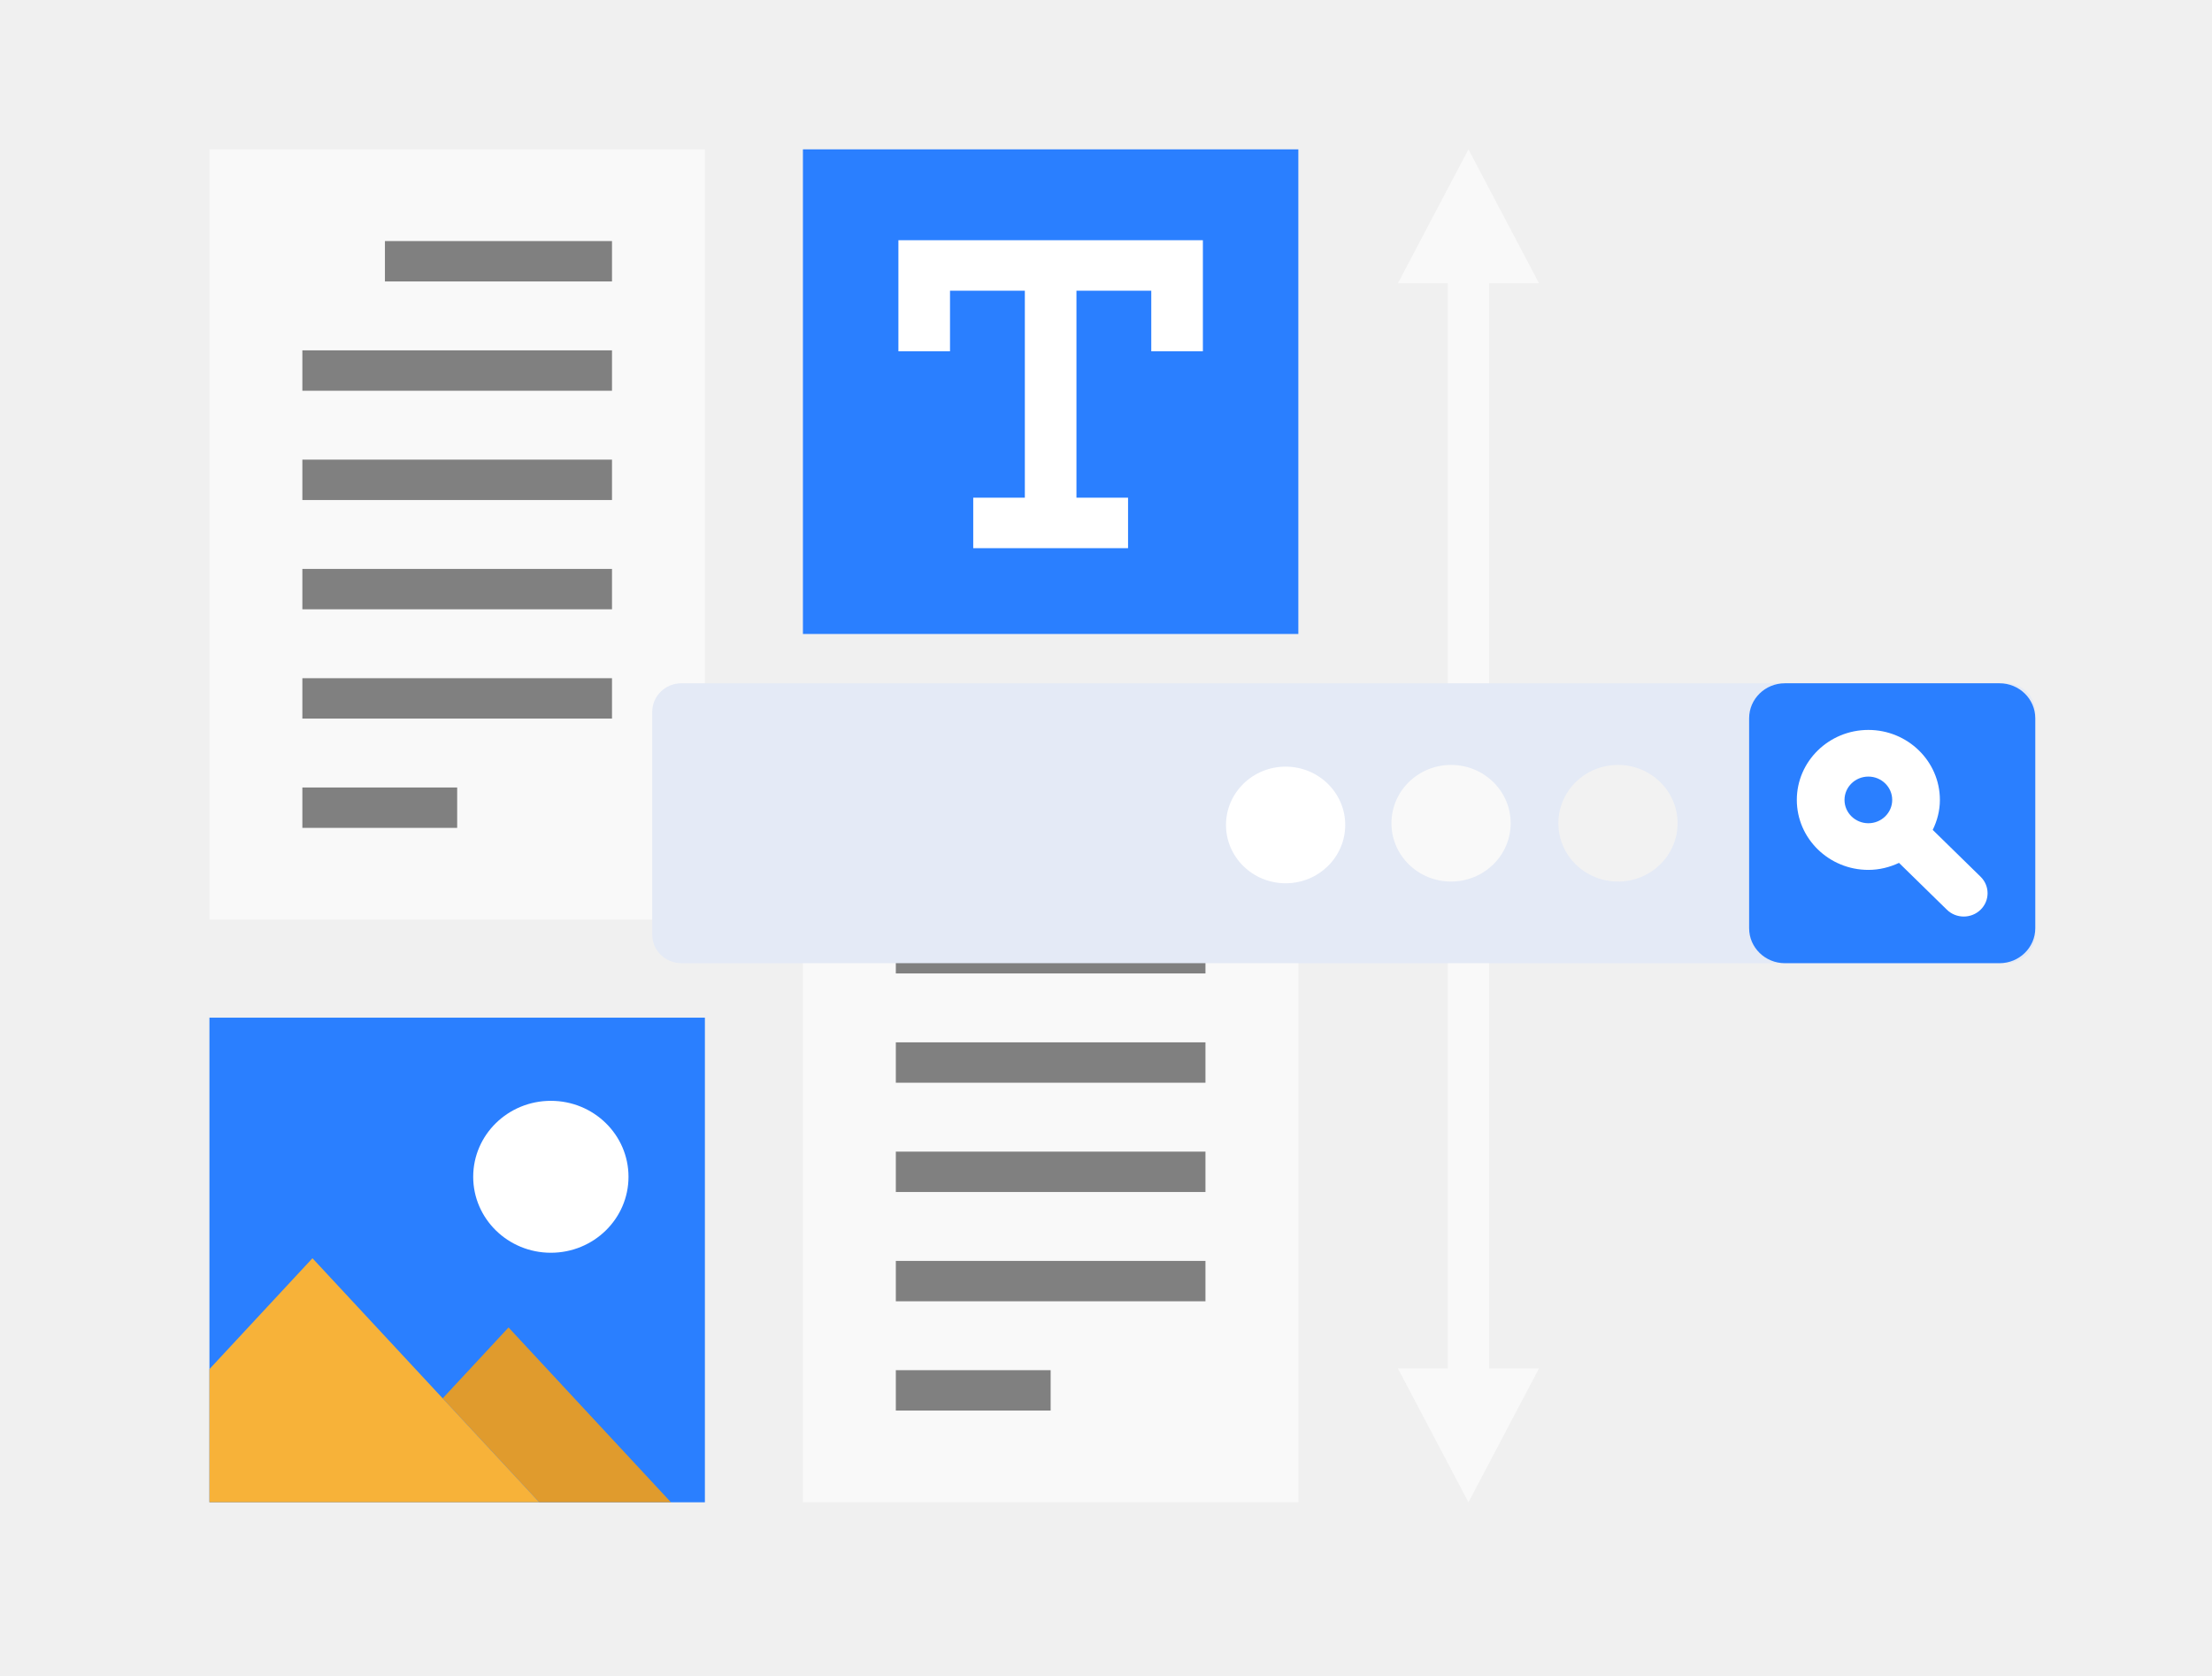
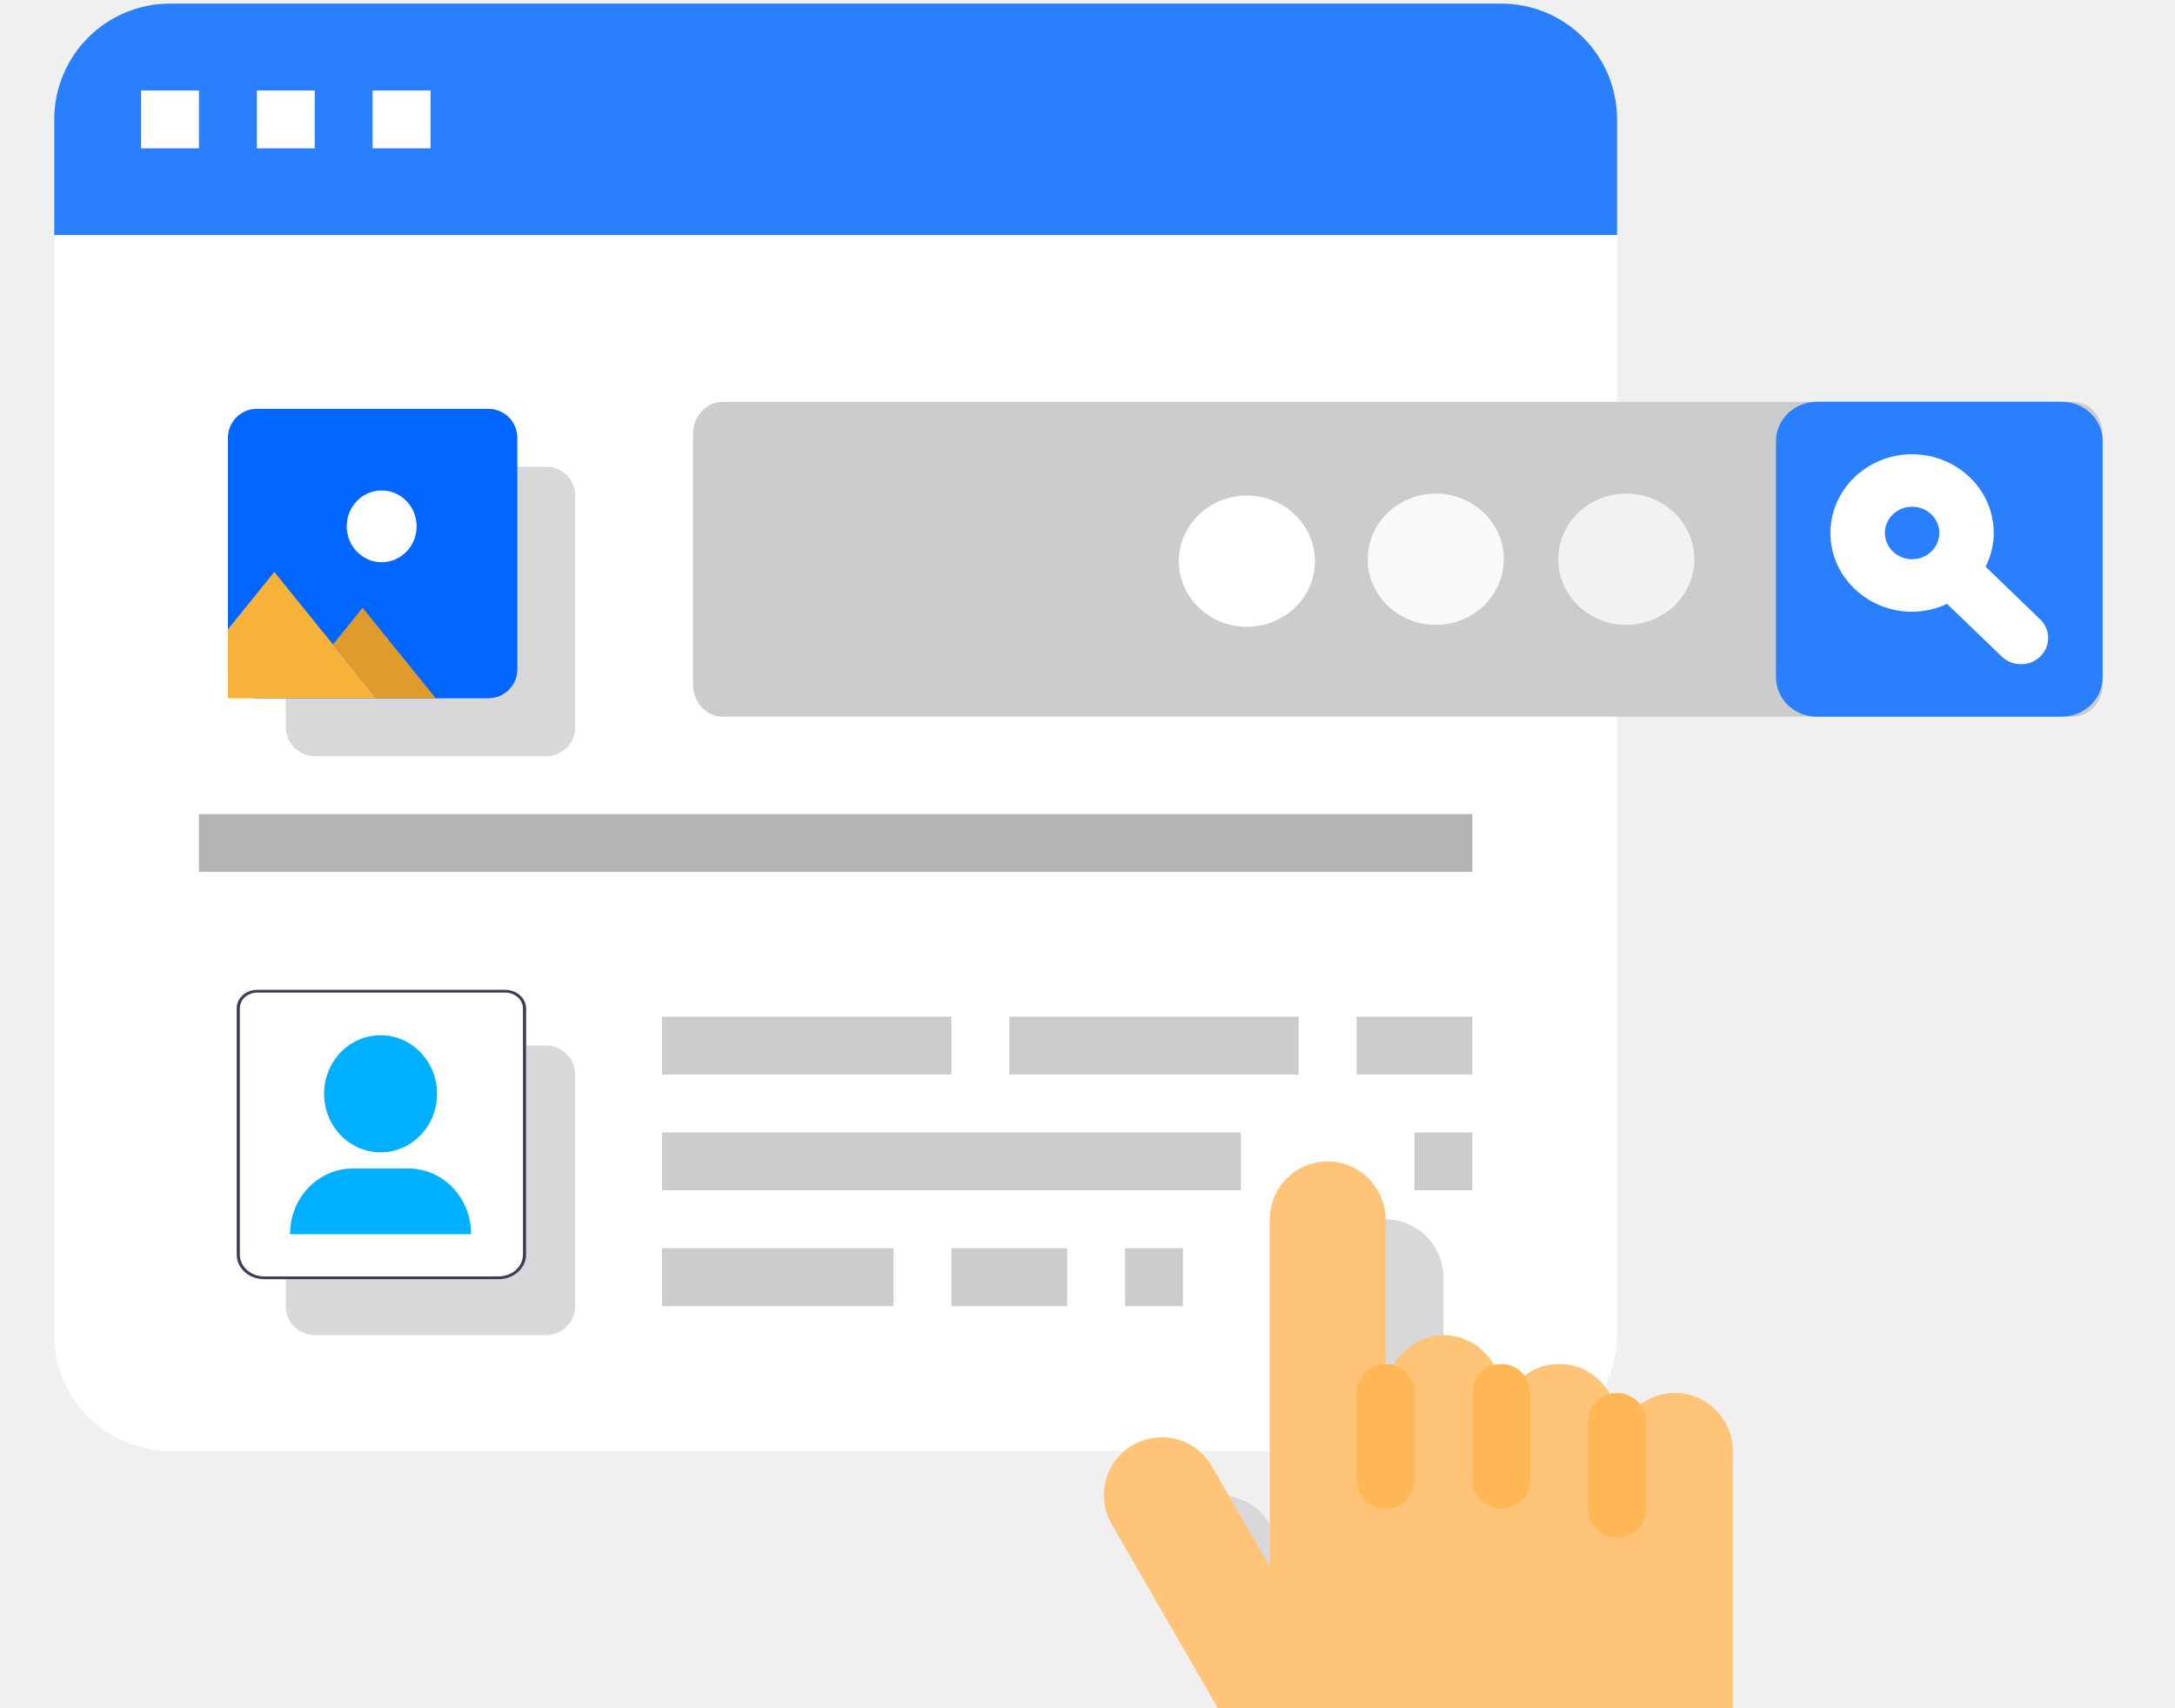
- <svg xmlns="http://www.w3.org/2000/svg" version="1.1" id="Layer_1" x="0px" y="0px" viewBox="0 0 675.918 512" xml:space="preserve" width="675.918" height="512">
-   <defs id="defs729" />
-   <rect x="245.351" y="223.678" style="fill:#f9f9f9;stroke-width:0.816" width="151.382" height="235.322" id="rect652" />
-   <rect x="245.351" style="fill:#2a7fff;stroke-width:0.816" width="151.382" height="148.069" id="rect654" y="45.633" />
-   <path style="fill:#2a7fff;stroke-width:0.816" d="M 215.392,310.931 V 459 H 64 V 418.309 310.931 Z" id="path656" />
-   <rect x="64" style="fill:#f9f9f9;stroke-width:0.816" width="151.392" height="235.333" id="rect658" y="45.633" />
-   <polygon style="fill:#e09b2d" points="131.998,512 96.246,472.668 120.624,445.844 180.742,512 " id="polygon660" transform="matrix(0.8254225,0,0,0.8073573,55.82667,45.63305)" />
-   <path style="fill:#ffffff;stroke-width:0.816" d="m 168.323,336.341 c 13.11,0 23.728,10.386 23.728,23.209 0,12.813 -10.618,23.209 -23.728,23.209 -13.099,0 -23.728,-10.396 -23.728,-23.209 0,-12.823 10.629,-23.209 23.728,-23.209 z" id="path662" />
-   <polygon style="fill:#f7b239" points="131.998,512 9.902,512 9.902,461.6 48.036,419.644 96.246,472.668 " id="polygon664" transform="matrix(0.8254225,0,0,0.8073573,55.82667,45.63305)" />
-   <polygon style="fill:#ffffff" points="311.759,53.494 311.759,131.821 292.654,131.821 292.654,150.927 311.759,150.927 330.864,150.927 349.968,150.927 349.968,131.821 330.864,131.821 330.864,53.494 358.564,53.494 358.564,76.419 377.67,76.419 377.67,34.388 330.864,34.388 311.759,34.388 264.953,34.388 264.953,76.419 284.058,76.419 284.058,53.494 " id="polygon666" transform="matrix(0.8254225,0,0,0.8073573,55.82667,45.63305)" />
-   <g id="g692" transform="matrix(0.8254225,0,0,0.8073573,55.82667,45.63305)">
-     <rect x="74.864" y="34.708" style="fill:#808080" width="84.06" height="15.284" id="rect668" />
-     <rect x="44.297" y="76.064" style="fill:#808080" width="114.627" height="15.284" id="rect670" />
-     <rect x="44.297" y="117.422" style="fill:#808080" width="114.627" height="15.284" id="rect672" />
-     <rect x="44.297" y="158.779" style="fill:#808080" width="114.627" height="15.284" id="rect674" />
-     <rect x="44.297" y="200.136" style="fill:#808080" width="114.627" height="15.284" id="rect676" />
-     <rect x="44.297" y="241.493" style="fill:#808080" width="57.314" height="15.284" id="rect678" />
-     <rect x="294.568" y="255.223" style="fill:#808080" width="84.06" height="15.284" id="rect680" />
-     <rect x="263.999" y="296.58" style="fill:#808080" width="114.627" height="15.284" id="rect682" />
-     <rect x="263.999" y="337.937" style="fill:#808080" width="114.627" height="15.284" id="rect684" />
-     <rect x="263.999" y="379.294" style="fill:#808080" width="114.627" height="15.284" id="rect686" />
-     <rect x="263.999" y="420.651" style="fill:#808080" width="114.627" height="15.284" id="rect688" />
-     <rect x="263.999" y="462.007" style="fill:#808080" width="57.314" height="15.284" id="rect690" />
+ <svg xmlns="http://www.w3.org/2000/svg" height="472" viewBox="0 0 75.154 59" width="601.231" version="1.1" id="svg157">
+   <defs id="defs161" />
+   <g id="Blog-Seo-Web_Design-Browser-Web" data-name="Blog-Seo-Web Design-Browser-Web" transform="translate(-1.125,-2.875)">
+     <path d="m 57,7 v 4 H 3 V 7 A 4,4 0 0 1 7,3 h 46 a 4,4 0 0 1 4,4 z" fill="#ff6243" id="path90" style="fill:#2a7fff" />
+     <path d="m 57,11 v 38 a 4,4 0 0 1 -4,4 H 7 A 4,4 0 0 1 3,49 V 11 Z" fill="#e6e7e8" id="path92" style="fill:#ffffff" />
+     <path d="M 45,55.54 45.84,57 h -4.52 a 2.025,2.025 0 0 1 0.66,-2 2.977,2.977 0 0 1 0.29,-0.2 1.994,1.994 0 0 1 2.73,0.74 z" fill="#d8d7da" id="path94" />
+     <path d="m 61,53 a 4,4 0 0 1 -4,4 H 47 V 47 a 2.006,2.006 0 0 1 2,-2 2.015,2.015 0 0 1 2,2 v 6 a 2.074,2.074 0 0 1 2,-2 2.015,2.015 0 0 1 2,2 v 1 a 2.006,2.006 0 0 1 2,-2 1.955,1.955 0 0 1 1.41,0.59 1.537,1.537 0 0 1 0.17,0.19 A 1.94,1.94 0 0 1 59,54 v 1 a 2.006,2.006 0 0 1 2,-2 z" fill="#d8d7da" id="path96" />
+     <path d="m 61,53 v 9 H 43.27 L 40.38,57 39.54,55.54 A 2,2 0 0 1 39.98,53 2.977,2.977 0 0 1 40.27,52.8 1.994,1.994 0 0 1 43,53.54 L 45,57 V 45 a 2.006,2.006 0 0 1 2,-2 2.015,2.015 0 0 1 2,2 v 6 a 2.074,2.074 0 0 1 2,-2 2.015,2.015 0 0 1 2,2 v 1 a 2.006,2.006 0 0 1 2,-2 1.955,1.955 0 0 1 1.41,0.59 1.537,1.537 0 0 1 0.17,0.19 A 1.94,1.94 0 0 1 57,52 v 1 a 2.006,2.006 0 0 1 2,-2 2.015,2.015 0 0 1 2,2 z" fill="#ffc477" id="path98" />
+     <rect fill="#d8d7da" height="10" rx="1" width="10" x="11" y="39" id="rect100" />
+     <rect fill="#d8d7da" height="10" rx="1" width="10" x="11" y="19" id="rect102" />
+     <rect fill="#ffa733" height="10" rx="1" width="10" x="9" y="17" id="rect106" style="fill:#0066ff" />
+     <path d="m 8,31 h 44 v 2 H 8 Z" fill="#c6c5ca" id="path108" style="fill:#b3b3b3" />
+     <g fill="#ffa733" id="g142">
+       <path d="m 24,26 h 8 v 2 h -8 z" id="path110" style="fill:#ffffff" />
+       <path d="m 34,26 h 4 v 2 h -4 z" id="path112" style="fill:#ffffff" />
+       <path d="m 40,26 h 12 v 2 H 40 Z" id="path114" style="fill:#ffffff" />
+       <path d="m 24,22 h 20 v 2 H 24 Z" id="path116" style="fill:#ffffff" />
+       <path d="m 46,22 h 6 v 2 h -6 z" id="path118" style="fill:#ffffff" />
+       <path d="m 24,18 h 10 v 2 H 24 Z" id="path120" style="fill:#ffffff" />
+       <path d="m 36,18 h 10 v 2 H 36 Z" id="path122" style="fill:#ffffff" />
+       <path d="m 48,18 h 4 v 2 h -4 z" id="path124" style="fill:#ffffff" />
+       <path d="m 24,46 h 8 v 2 h -8 z" id="path126" style="fill:#cccccc" />
+       <path d="m 34,46 h 4 v 2 h -4 z" id="path128" style="fill:#cccccc" />
+       <path d="m 40,46 h 2 v 2 h -2 z" id="path130" style="fill:#cccccc" />
+       <path d="m 24,42 h 20 v 2 H 24 Z" id="path132" style="fill:#cccccc" />
+       <path d="m 50,42 h 2 v 2 h -2 z" id="path134" style="fill:#cccccc" />
+       <path d="m 24,38 h 10 v 2 H 24 Z" id="path136" style="fill:#cccccc" />
+       <path d="m 36,38 h 10 v 2 H 36 Z" id="path138" style="fill:#cccccc" />
+       <path d="m 48,38 h 4 v 2 h -4 z" id="path140" style="fill:#cccccc" />
+     </g>
+     <path d="M 6,6 H 8 V 8 H 6 Z" fill="#ed1c24" id="path144" style="fill:#ffffff" />
+     <path d="m 10,6 h 2 v 2 h -2 z" fill="#ed1c24" id="path146" style="fill:#ffffff" />
+     <path d="m 14,6 h 2 v 2 h -2 z" fill="#ed1c24" id="path148" style="fill:#ffffff" />
+     <rect fill="#ffb655" height="5" rx="1" width="2" x="56" y="51" id="rect150" />
+     <rect fill="#ffb655" height="5" rx="1" width="2" x="52" y="50" id="rect152" />
+     <rect fill="#ffb655" height="5" rx="1" width="2" x="48" y="50" id="rect154" />
  </g>
-   <polygon style="fill:#f9f9f9" points="449.867,461.329 475.982,512 502.098,461.329 483.625,461.329 483.625,50.673 502.098,50.673 475.982,0.001 449.867,50.673 468.34,50.673 468.34,461.329 " id="polygon694" transform="matrix(0.8254225,0,0,0.8073573,55.82667,45.63305)" />
-   <g id="g696" transform="translate(-9.902)">
- </g>
-   <g id="g698" transform="translate(-9.902)">
- </g>
-   <g id="g700" transform="translate(-9.902)">
- </g>
-   <g id="g702" transform="translate(-9.902)">
- </g>
-   <g id="g704" transform="translate(-9.902)">
- </g>
-   <g id="g706" transform="translate(-9.902)">
- </g>
-   <g id="g708" transform="translate(-9.902)">
- </g>
-   <g id="g710" transform="translate(-9.902)">
- </g>
-   <g id="g712" transform="translate(-9.902)">
- </g>
-   <g id="g714" transform="translate(-9.902)">
- </g>
-   <g id="g716" transform="translate(-9.902)">
- </g>
-   <g id="g718" transform="translate(-9.902)">
- </g>
-   <g id="g720" transform="translate(-9.902)">
- </g>
-   <g id="g722" transform="translate(-9.902)">
- </g>
-   <g id="g724" transform="translate(-9.902)">
- </g>
-   <path style="fill:#e4eaf6;stroke-width:0.816" d="M 612.992,294.289 H 208.225 c -4.929,0 -8.924,-3.908 -8.924,-8.728 v -68.067 c 0,-4.821 3.996,-8.729 8.924,-8.729 h 404.768 c 4.929,0 8.924,3.908 8.924,8.729 v 68.067 c -8.3e-4,4.82 -3.997,8.728 -8.925,8.728 z" id="path1187" />
-   <path style="fill:#2a7fff;stroke-width:0.816" d="m 545.408,294.289 h 65.578 c 6.036,0 10.929,-4.787 10.929,-10.69 v -64.143 c 0,-5.904 -4.894,-10.69 -10.929,-10.69 h -65.578 c -6.036,0 -10.929,4.787 -10.929,10.69 v 64.143 c 0,5.903 4.894,10.69 10.929,10.69 z" id="path1189" />
-   <path style="fill:#ffffff;stroke-width:0.816" d="m 605.209,267.869 -14.573,-14.254 c -0.019,-0.019 -0.045,-0.023 -0.063,-0.041 1.368,-2.791 2.198,-5.878 2.198,-9.174 0,-11.79 -9.806,-21.381 -21.86,-21.381 -12.054,0 -21.86,9.591 -21.86,21.381 0,11.79 9.806,21.381 21.86,21.381 3.37,0 6.526,-0.812 9.379,-2.15 0.018,0.019 0.023,0.044 0.042,0.061 l 14.573,14.254 c 1.423,1.393 3.287,2.088 5.151,2.088 1.865,0 3.729,-0.696 5.151,-2.088 2.847,-2.784 2.847,-7.293 0,-10.077 z m -34.297,-16.342 c -4.016,0 -7.287,-3.198 -7.287,-7.127 0,-3.929 3.269,-7.127 7.287,-7.127 4.017,0 7.287,3.198 7.287,7.127 0,3.929 -3.27,7.127 -7.287,7.127 z" id="path1191" />
-   <ellipse style="fill:#f2f2f2;stroke-width:0.816" cx="494.403" cy="251.527" id="circle1193" rx="18.216" ry="17.818" />
-   <ellipse style="fill:#f9f9f9;stroke-width:0.816" cx="443.398" cy="251.527" id="circle1195" rx="18.216" ry="17.818" />
-   <ellipse style="fill:#ffffff;stroke-width:0.816" cx="392.843" cy="252.053" id="circle1195-6" rx="18.216" ry="17.818" />
+   <polygon style="fill:#e09b2d" points="131.998,512 96.246,472.668 120.624,445.844 180.742,512 " id="polygon660" transform="matrix(0.04203685,0,0,0.04725778,7.458751,-0.0709834)" />
+   <path style="fill:#ffffff;stroke-width:0.043" d="m 13.188,16.945 c 0.668,0 1.208,0.555 1.208,1.24 0,0.685 -0.541,1.24 -1.208,1.24 -0.667,0 -1.208,-0.556 -1.208,-1.24 0,-0.685 0.541,-1.24 1.208,-1.24 z" id="path662" />
+   <polygon style="fill:#f7b239" points="9.902,461.6 48.036,419.644 96.246,472.668 131.998,512 9.902,512 " id="polygon664" transform="matrix(0.04203685,0,0,0.04725778,7.458751,-0.0709834)" />
+   <path style="fill:#cccccc;stroke-width:0.099" d="M 71.625,24.761 H 24.976 c -0.568,0 -1.029,-0.497 -1.029,-1.11 v -8.659 c 0,-0.613 0.461,-1.11 1.029,-1.11 h 46.649 c 0.568,0 1.029,0.497 1.029,1.11 v 8.659 c -9.8e-5,0.613 -0.461,1.11 -1.029,1.11 z" id="path1187" />
+   <path style="fill:#2a7fff;stroke-width:0.105" d="m 62.778,24.761 h 8.465 c 0.779,0 1.411,-0.609 1.411,-1.36 v -8.16 c 0,-0.751 -0.632,-1.36 -1.411,-1.36 h -8.465 c -0.779,0 -1.411,0.609 -1.411,1.36 v 8.16 c 0,0.751 0.632,1.36 1.411,1.36 z" id="path1189" />
+   <path style="fill:#ffffff;stroke-width:0.105" d="m 70.497,21.4 -1.881,-1.813 c -0.003,-0.002 -0.006,-0.003 -0.009,-0.005 0.177,-0.355 0.284,-0.748 0.284,-1.167 0,-1.5 -1.266,-2.72 -2.822,-2.72 -1.556,0 -2.822,1.22 -2.822,2.72 0,1.5 1.266,2.72 2.822,2.72 0.435,0 0.842,-0.103 1.211,-0.273 0.003,0.002 0.003,0.006 0.005,0.008 l 1.881,1.813 c 0.184,0.177 0.424,0.266 0.665,0.266 0.241,0 0.481,-0.089 0.665,-0.266 0.367,-0.354 0.367,-0.928 0,-1.282 z m -4.427,-2.079 c -0.518,0 -0.941,-0.407 -0.941,-0.907 0,-0.5 0.422,-0.907 0.941,-0.907 0.519,0 0.941,0.407 0.941,0.907 0,0.5 -0.422,0.907 -0.941,0.907 z" id="path1191" />
+   <ellipse style="fill:#f2f2f2;stroke-width:0.105" cx="56.194" cy="19.321" id="circle1193" rx="2.351" ry="2.267" />
+   <ellipse style="fill:#f9f9f9;stroke-width:0.105" cx="49.611" cy="19.321" id="circle1195" rx="2.351" ry="2.267" />
+   <ellipse style="fill:#ffffff;stroke-width:0.105" cx="43.085" cy="19.388" id="circle1195-6" rx="2.351" ry="2.267" />
+   <path d="M 17.227,44.197 H 9.131 a 0.953,0.847 0 0 1 -0.952,-0.846 v -8.52 a 0.713,0.634 0 0 1 0.712,-0.633 h 8.565 a 0.724,0.644 0 0 1 0.723,0.643 v 8.51 a 0.953,0.847 0 0 1 -0.952,0.846 z" fill="#ffffff" id="path2484" style="stroke-width:0.051" />
+   <path d="M 17.227,44.197 H 9.131 a 0.953,0.847 0 0 1 -0.952,-0.846 v -8.52 a 0.713,0.634 0 0 1 0.712,-0.633 h 8.565 a 0.724,0.644 0 0 1 0.723,0.643 v 8.51 a 0.953,0.847 0 0 1 -0.952,0.846 z M 8.891,34.294 a 0.604,0.537 0 0 0 -0.603,0.536 v 8.52 a 0.844,0.751 0 0 0 0.843,0.75 h 8.096 a 0.844,0.751 0 0 0 0.843,-0.75 v -8.51 a 0.615,0.547 0 0 0 -0.615,-0.546 z" fill="#3f3d56" id="path2486" style="stroke-width:0.051" />
+   <ellipse cx="13.15" cy="37.79" fill="#00b0ff" id="circle2488" style="stroke-width:0.065" rx="1.951" ry="2.023" />
+   <path d="m 16.275,42.642 h -6.25 v -0.021 a 2.172,2.253 0 0 1 2.17,-2.25 h 1.911 a 2.172,2.253 0 0 1 2.17,2.25 z" fill="#00b0ff" id="path2490" style="stroke-width:0.065" />
</svg>
